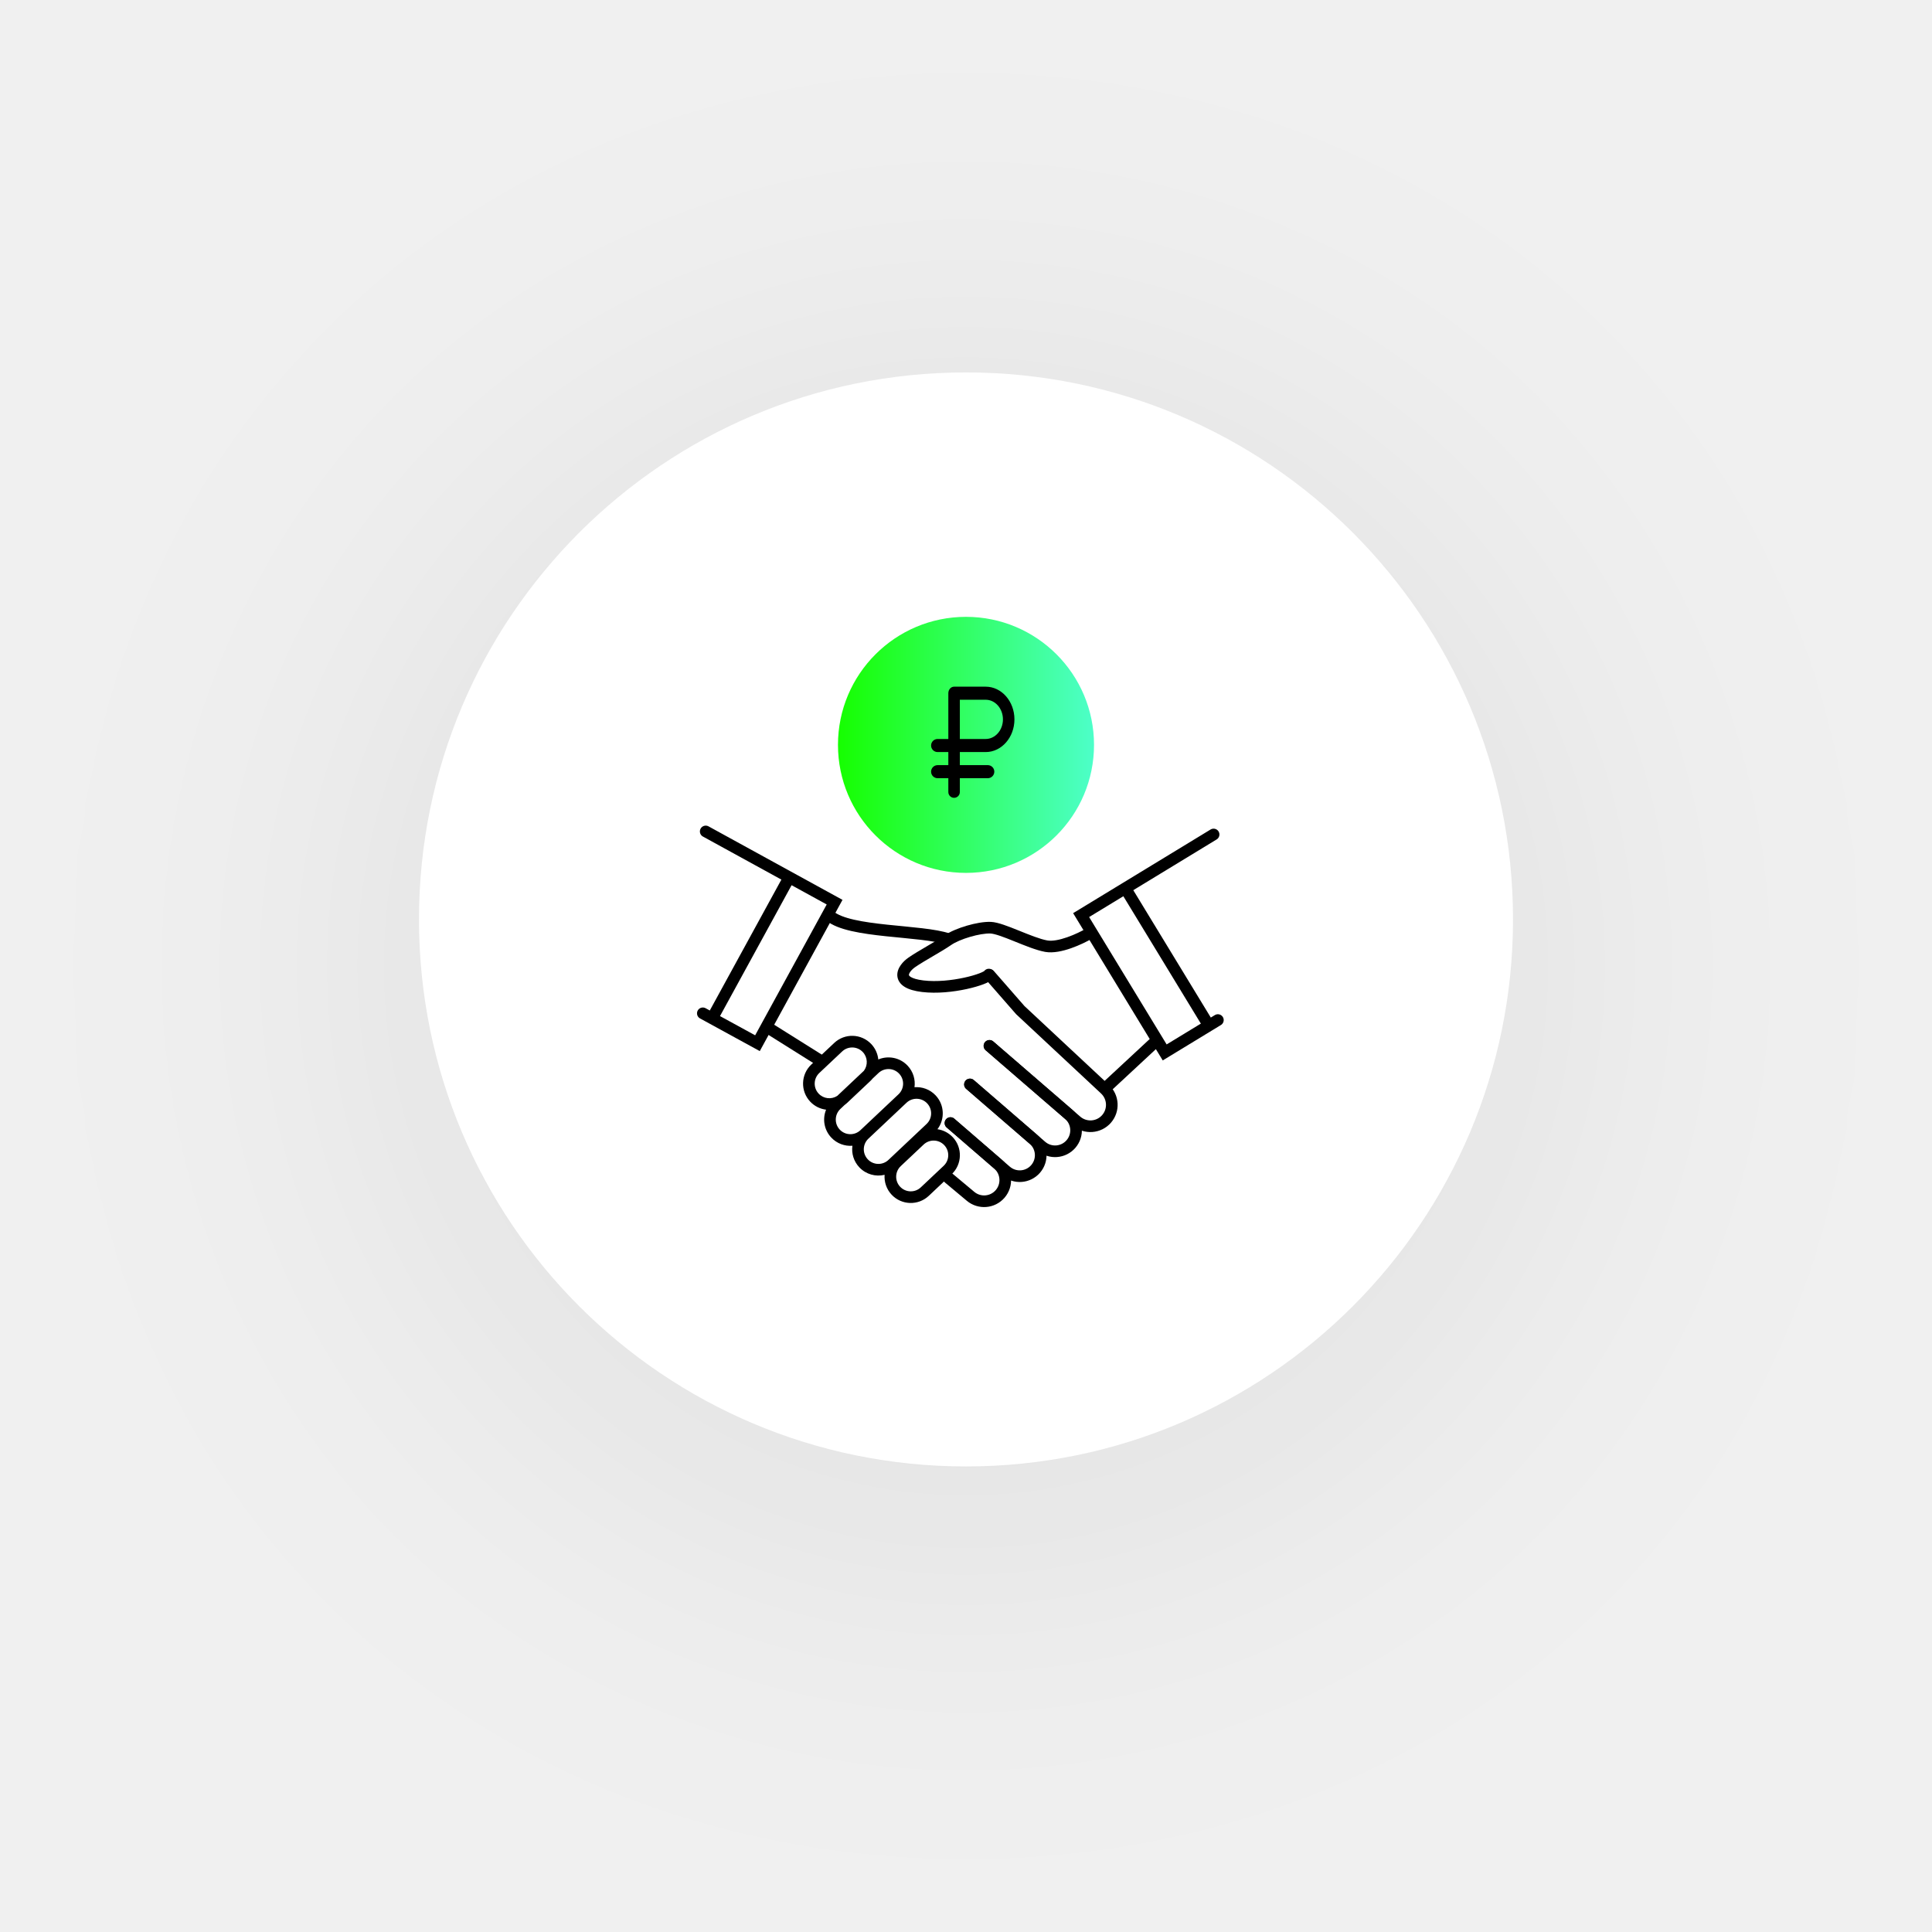
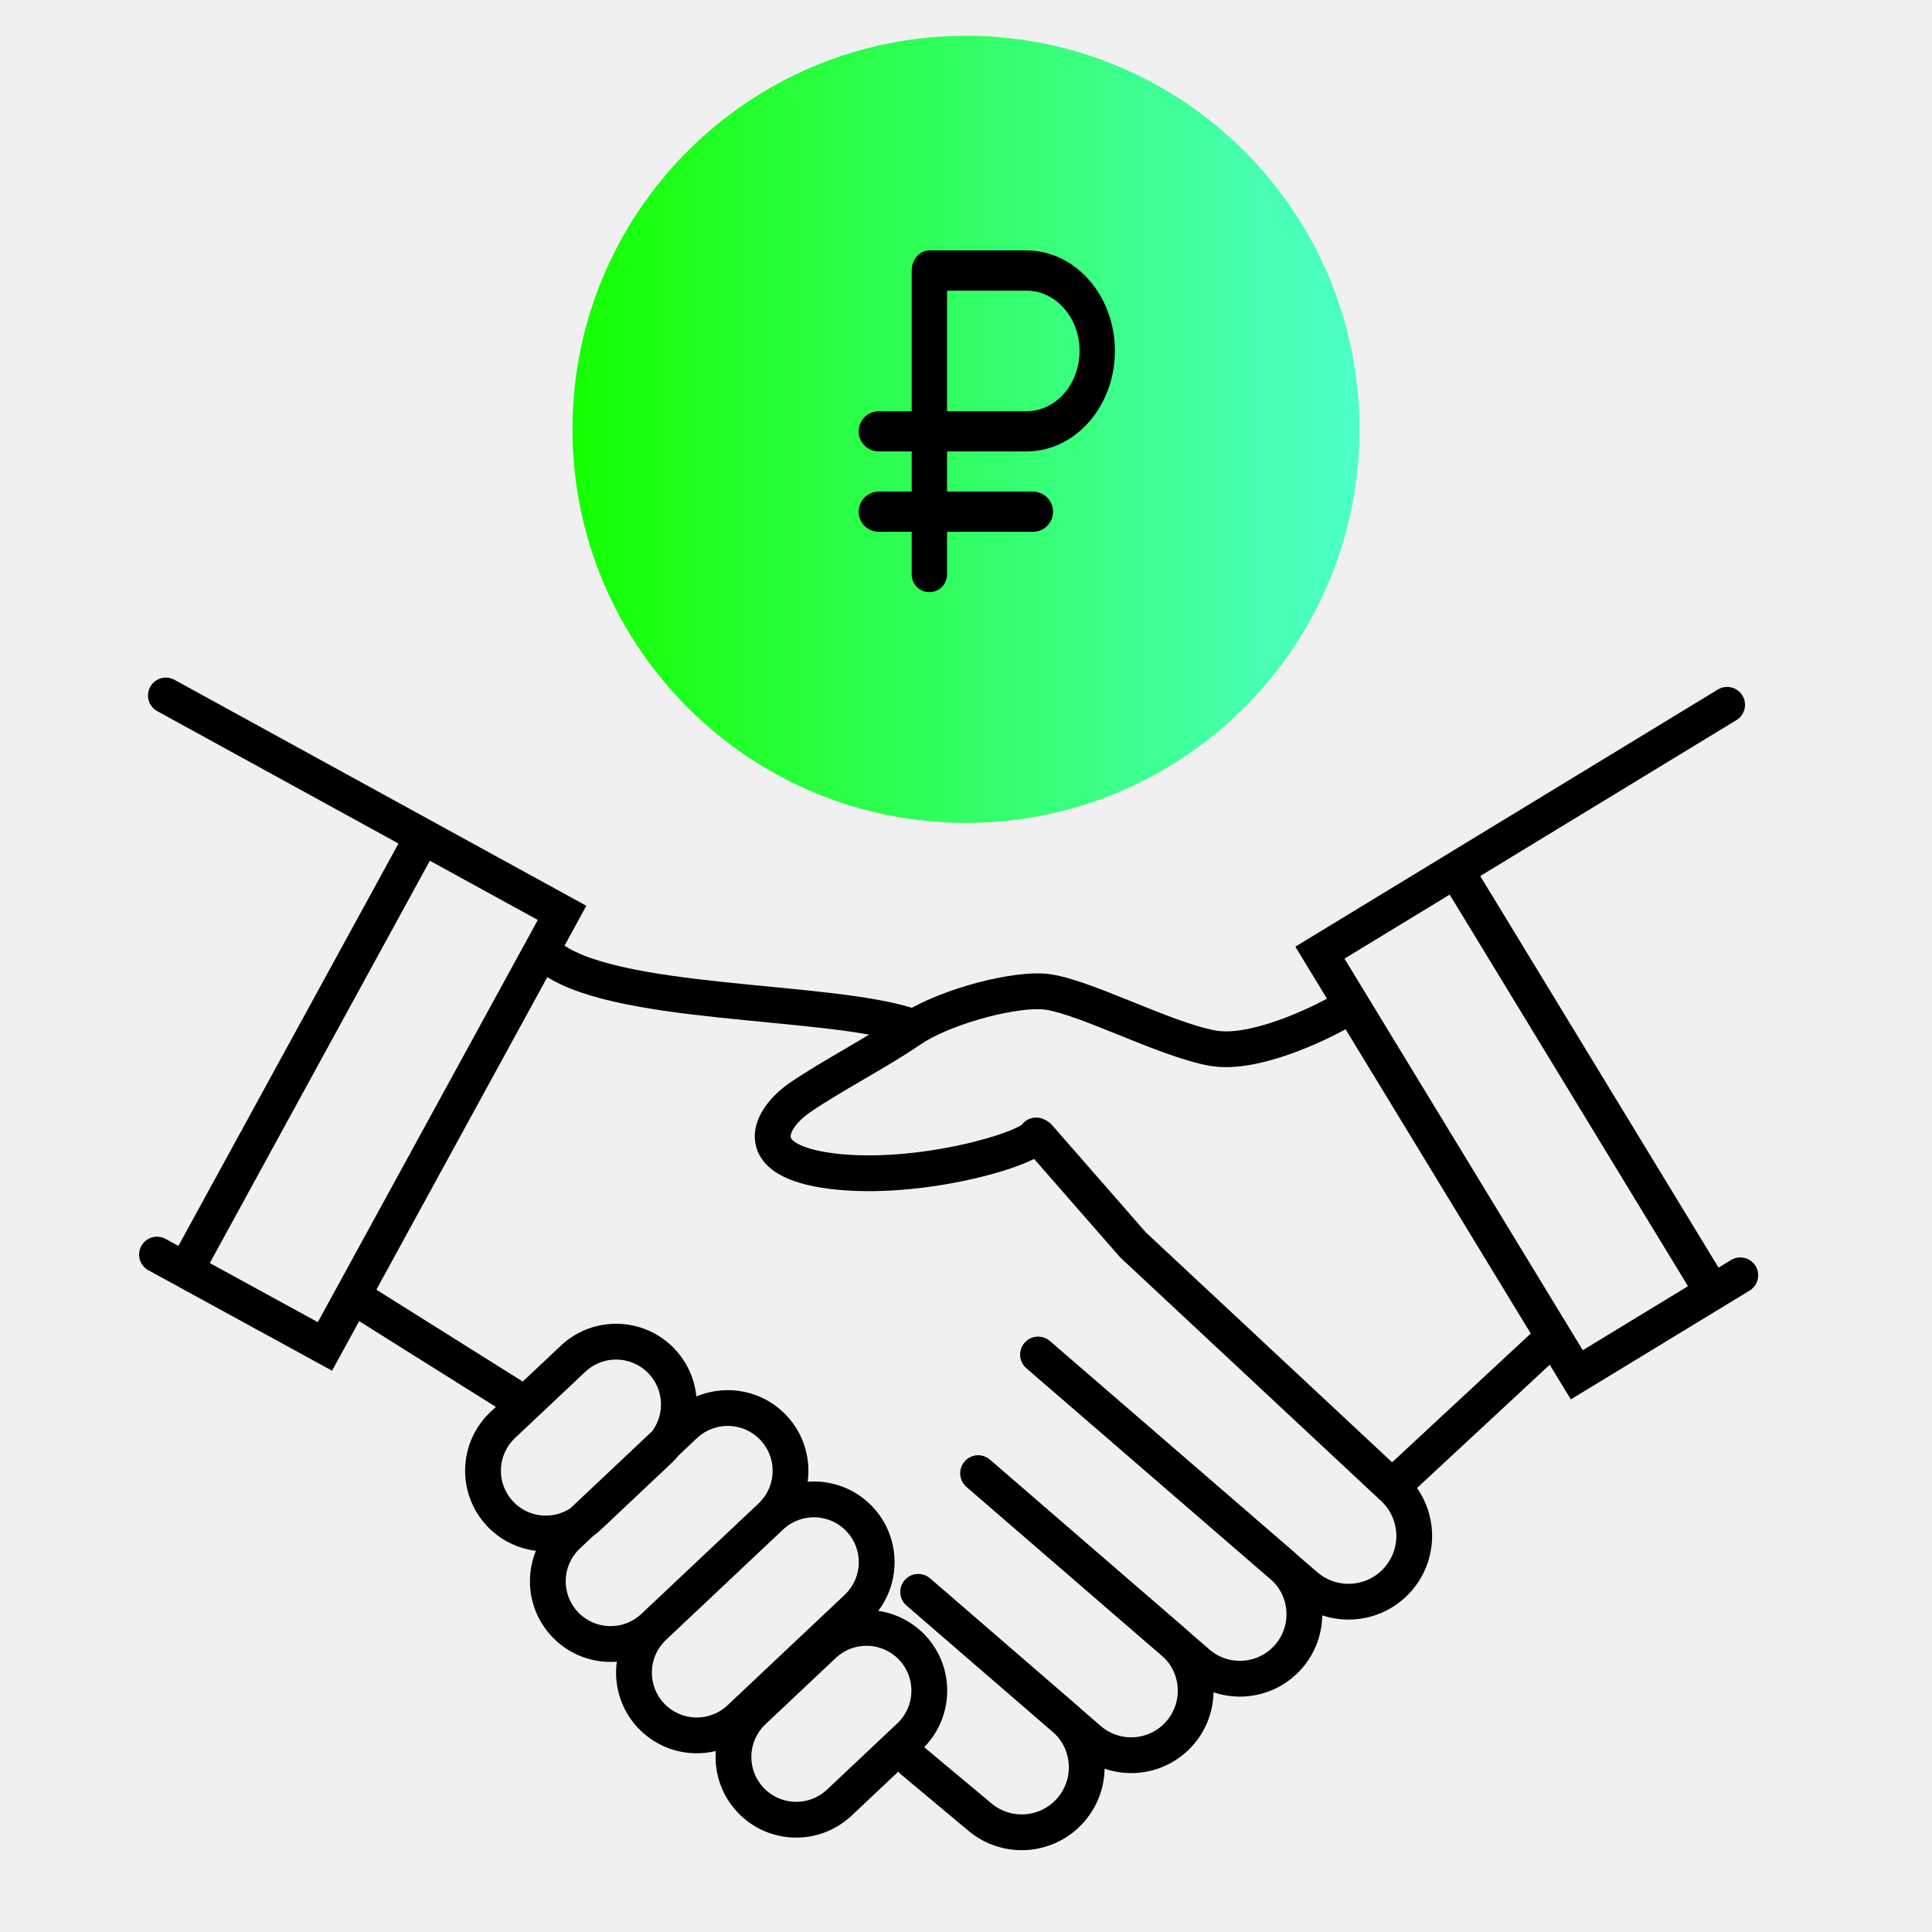
- <svg xmlns="http://www.w3.org/2000/svg" width="166" height="166" viewBox="0 0 166 166" fill="none">
-   <g filter="url(#filter0_d_4684_884)">
-     <rect x="36" y="32" width="94" height="94" rx="47" fill="white" />
-     <path d="M60.636 71.439L71.71 77.515L65.082 89.633L60.388 87.066" stroke="black" stroke-linecap="round" />
-     <path d="M67.813 75.384L61.185 87.502" stroke="black" />
-     <path d="M104.274 71.7L92.892 78.627L100.072 90.426L104.642 87.645" stroke="black" stroke-linecap="round" />
-     <path d="M103.867 88.118L96.687 76.319" stroke="black" />
-     <path d="M85.016 89.862L92.49 96.321C93.257 96.984 94.418 96.9 95.081 96.132V96.132C95.726 95.385 95.666 94.262 94.945 93.588L87.667 86.793L85.024 83.769" stroke="black" stroke-linecap="round" stroke-linejoin="round" />
-     <path d="M81.484 80.694C79.192 79.896 72.99 80.164 71.289 78.686" stroke="black" stroke-linecap="round" stroke-linejoin="round" />
-     <path d="M85.016 89.862L91.834 95.754C92.587 96.405 92.67 97.543 92.019 98.296V98.296C91.368 99.05 90.23 99.133 89.477 98.482L83.341 93.178" stroke="black" stroke-linecap="round" />
-     <path d="M83.341 93.179L88.796 97.893C89.549 98.544 89.632 99.682 88.981 100.435V100.435C88.33 101.188 87.192 101.271 86.439 100.62L81.666 96.495" stroke="black" stroke-linecap="round" />
-     <path d="M81.665 96.495L85.745 100.021C86.505 100.677 86.588 101.825 85.932 102.584V102.584C85.284 103.335 84.153 103.426 83.392 102.79L81.5 101.209" stroke="black" stroke-linecap="round" />
-     <path d="M99.268 89.506L95.092 93.385" stroke="black" />
-     <path d="M70.846 91.353L66.018 88.323" stroke="black" />
-     <path d="M89.892 81.296L89.803 81.788L89.892 81.296ZM85.401 83.976C85.534 83.733 85.445 83.43 85.202 83.297C84.96 83.165 84.656 83.254 84.524 83.496L85.401 83.976ZM93.309 79.79C92.955 79.997 92.347 80.302 91.699 80.528C91.032 80.762 90.408 80.881 89.981 80.804L89.803 81.788C90.499 81.913 91.331 81.716 92.029 81.472C92.746 81.222 93.413 80.888 93.814 80.653L93.309 79.79ZM89.981 80.804C89.343 80.688 88.458 80.327 87.54 79.957C87.095 79.778 86.647 79.599 86.246 79.463C85.856 79.331 85.459 79.221 85.129 79.209L85.093 80.208C85.266 80.214 85.544 80.281 85.925 80.41C86.295 80.535 86.717 80.704 87.166 80.885C88.037 81.236 89.039 81.65 89.803 81.788L89.981 80.804ZM85.129 79.209C84.548 79.187 83.779 79.328 83.069 79.536C82.358 79.744 81.634 80.041 81.157 80.372L81.727 81.194C82.077 80.951 82.684 80.691 83.35 80.496C84.015 80.301 84.667 80.192 85.093 80.208L85.129 79.209ZM81.157 80.372C80.762 80.646 80.214 80.967 79.641 81.303C79.081 81.631 78.495 81.974 78.062 82.274L78.632 83.096C79.026 82.822 79.574 82.501 80.147 82.165C80.708 81.837 81.293 81.494 81.727 81.194L81.157 80.372ZM78.062 82.274C77.818 82.444 77.577 82.664 77.397 82.918C77.222 83.165 77.069 83.494 77.101 83.861C77.136 84.257 77.374 84.578 77.741 84.801C78.093 85.015 78.585 85.156 79.219 85.233L79.339 84.24C78.77 84.171 78.439 84.055 78.26 83.947C78.098 83.848 78.098 83.781 78.097 83.773C78.094 83.736 78.108 83.643 78.212 83.497C78.311 83.357 78.462 83.214 78.632 83.096L78.062 82.274ZM79.219 85.233C80.499 85.387 81.925 85.226 83.049 84.982C83.614 84.859 84.117 84.713 84.5 84.567C84.69 84.494 84.862 84.418 85.001 84.339C85.071 84.3 85.141 84.255 85.204 84.204C85.261 84.157 85.343 84.082 85.401 83.976L84.524 83.496C84.555 83.438 84.587 83.417 84.575 83.427C84.568 83.432 84.548 83.447 84.508 83.469C84.43 83.514 84.308 83.57 84.144 83.632C83.818 83.757 83.365 83.89 82.837 84.004C81.776 84.234 80.469 84.376 79.339 84.24L79.219 85.233Z" fill="black" />
-     <circle cx="83" cy="64" r="11" fill="url(#paint0_linear_4684_884)" />
-     <path d="M81.482 68.056C81.482 68.329 81.703 68.55 81.976 68.55C82.249 68.55 82.47 68.329 82.47 68.056V66.865H84.872C85.182 66.865 85.433 66.613 85.433 66.303C85.433 65.993 85.182 65.741 84.872 65.741H82.47V64.618H84.693C86.054 64.618 87.162 63.358 87.162 61.809C87.162 60.26 86.054 59 84.693 59H81.976C81.845 59 81.719 59.059 81.626 59.164C81.534 59.27 81.482 59.413 81.482 59.562V63.494H80.562C80.251 63.494 80 63.745 80 64.056C80 64.366 80.251 64.618 80.562 64.618H81.482V65.741H80.562C80.251 65.741 80 65.993 80 66.303C80 66.613 80.251 66.865 80.562 66.865H81.482V68.056ZM82.47 60.123H84.693C85.51 60.123 86.174 60.88 86.174 61.809C86.174 62.738 85.51 63.494 84.693 63.494H82.47V60.123Z" fill="black" />
-     <path fill-rule="evenodd" clip-rule="evenodd" d="M71.941 94.158L74.228 92.002C74.584 91.523 74.556 90.844 74.133 90.394C73.657 89.89 72.863 89.866 72.359 90.342L70.394 92.194C69.89 92.669 69.866 93.463 70.342 93.968C70.765 94.417 71.442 94.485 71.941 94.158ZM70.978 95.345C70.475 95.283 69.989 95.052 69.614 94.654C68.76 93.748 68.802 92.32 69.708 91.466L71.673 89.614C72.579 88.76 74.006 88.802 74.861 89.708C75.216 90.085 75.416 90.553 75.464 91.031C76.307 90.676 77.317 90.858 77.982 91.563C78.468 92.079 78.664 92.763 78.575 93.415C79.231 93.365 79.903 93.6 80.39 94.116C81.156 94.93 81.201 96.162 80.547 97.024C81.033 97.095 81.498 97.324 81.861 97.708C82.715 98.615 82.673 100.042 81.766 100.896L79.802 102.748C78.895 103.602 77.468 103.56 76.614 102.654C76.163 102.175 75.962 101.55 76.006 100.942C75.245 101.126 74.409 100.907 73.833 100.297C73.347 99.781 73.151 99.096 73.24 98.445C72.584 98.495 71.912 98.259 71.426 97.743C70.8 97.08 70.655 96.138 70.978 95.345ZM77.216 94.009C77.211 94.014 77.207 94.018 77.202 94.022L73.927 97.109C73.923 97.113 73.918 97.118 73.913 97.122C73.408 97.584 72.624 97.557 72.153 97.057C71.678 96.553 71.701 95.758 72.206 95.283L72.571 94.938C72.651 94.881 72.728 94.817 72.802 94.748L74.766 92.896C74.84 92.827 74.908 92.754 74.97 92.677L75.48 92.196C75.985 91.721 76.779 91.744 77.254 92.249C77.725 92.748 77.707 93.532 77.216 94.009ZM74.599 97.85C74.109 98.327 74.09 99.111 74.561 99.611C75.036 100.115 75.831 100.139 76.335 99.663L79.61 96.576C80.114 96.101 80.137 95.307 79.662 94.802C79.191 94.303 78.407 94.275 77.902 94.737C77.897 94.742 77.892 94.746 77.888 94.75L74.613 97.837C74.609 97.841 74.604 97.846 74.599 97.85ZM79.116 102.02L81.081 100.168C81.585 99.693 81.608 98.898 81.133 98.394C80.657 97.89 79.863 97.866 79.359 98.342L77.394 100.194C76.89 100.669 76.866 101.463 77.342 101.968C77.817 102.472 78.612 102.496 79.116 102.02Z" fill="black" />
-   </g>
+ <svg xmlns="http://www.w3.org/2000/svg" width="54" height="54" viewBox="0 0 54 54" fill="none">
+   <path d="M4.636 19.439L15.71 25.515L9.082 37.633L4.388 35.066" stroke="black" stroke-linecap="round" />
+   <path d="M11.813 23.384L5.185 35.502" stroke="black" />
+   <path d="M48.274 19.7L36.892 26.627L44.072 38.426L48.642 35.645" stroke="black" stroke-linecap="round" />
+   <path d="M47.867 36.118L40.687 24.319" stroke="black" />
+   <path d="M29.016 37.862L36.49 44.321C37.257 44.984 38.417 44.9 39.081 44.132V44.132C39.726 43.385 39.666 42.262 38.945 41.588L31.667 34.794L29.024 31.77" stroke="black" stroke-linecap="round" stroke-linejoin="round" />
+   <path d="M25.484 28.694C23.192 27.896 16.99 28.164 15.289 26.686" stroke="black" stroke-linecap="round" stroke-linejoin="round" />
+   <path d="M29.016 37.862L35.834 43.754C36.587 44.405 36.67 45.543 36.019 46.297V46.297C35.368 47.05 34.23 47.133 33.477 46.482L27.34 41.178" stroke="black" stroke-linecap="round" />
+   <path d="M27.341 41.179L32.796 45.893C33.549 46.544 33.632 47.682 32.981 48.435V48.435C32.33 49.188 31.192 49.271 30.439 48.62L25.666 44.495" stroke="black" stroke-linecap="round" />
+   <path d="M25.666 44.495L29.745 48.021C30.505 48.677 30.588 49.825 29.932 50.584V50.584C29.284 51.335 28.153 51.426 27.392 50.79L25.5 49.209" stroke="black" stroke-linecap="round" />
+   <path d="M43.268 37.506L39.092 41.385" stroke="black" />
+   <path d="M14.846 39.353L10.018 36.323" stroke="black" />
+   <path d="M33.892 29.296L33.803 29.788L33.892 29.296ZM29.401 31.976C29.534 31.733 29.445 31.43 29.202 31.297C28.96 31.165 28.656 31.253 28.524 31.496L29.401 31.976ZM37.309 27.79C36.955 27.997 36.347 28.302 35.699 28.528C35.032 28.762 34.408 28.881 33.981 28.804L33.803 29.788C34.499 29.913 35.331 29.716 36.029 29.472C36.746 29.221 37.413 28.888 37.814 28.652L37.309 27.79ZM33.981 28.804C33.343 28.688 32.458 28.327 31.54 27.957C31.095 27.778 30.648 27.599 30.246 27.463C29.856 27.331 29.459 27.221 29.129 27.209L29.093 28.208C29.266 28.214 29.544 28.281 29.925 28.41C30.295 28.535 30.717 28.704 31.166 28.885C32.037 29.236 33.039 29.65 33.803 29.788L33.981 28.804ZM29.129 27.209C28.548 27.187 27.779 27.328 27.069 27.536C26.358 27.744 25.634 28.041 25.157 28.372L25.727 29.194C26.077 28.951 26.684 28.691 27.35 28.496C28.015 28.301 28.667 28.192 29.093 28.208L29.129 27.209ZM25.157 28.372C24.762 28.646 24.214 28.967 23.642 29.303C23.081 29.631 22.495 29.974 22.062 30.274L22.632 31.096C23.026 30.822 23.574 30.501 24.147 30.166C24.708 29.837 25.294 29.494 25.727 29.194L25.157 28.372ZM22.062 30.274C21.818 30.444 21.577 30.664 21.397 30.918C21.221 31.165 21.069 31.494 21.101 31.861C21.136 32.257 21.374 32.578 21.741 32.801C22.093 33.015 22.584 33.156 23.22 33.233L23.339 32.24C22.77 32.171 22.439 32.055 22.261 31.947C22.098 31.848 22.098 31.782 22.097 31.773C22.094 31.736 22.108 31.643 22.212 31.497C22.311 31.357 22.462 31.214 22.632 31.096L22.062 30.274ZM23.22 33.233C24.498 33.387 25.925 33.226 27.049 32.982C27.614 32.859 28.117 32.713 28.5 32.567C28.69 32.494 28.862 32.418 29.001 32.339C29.071 32.3 29.141 32.255 29.204 32.204C29.261 32.157 29.343 32.083 29.401 31.976L28.524 31.496C28.555 31.438 28.587 31.417 28.575 31.427C28.568 31.432 28.548 31.447 28.509 31.469C28.43 31.514 28.308 31.57 28.144 31.632C27.818 31.756 27.365 31.89 26.837 32.004C25.776 32.234 24.469 32.376 23.339 32.24L23.22 33.233Z" fill="black" />
+   <circle cx="27" cy="12" r="11" fill="url(#paint0_linear_4684_885)" />
+   <path d="M25.482 16.056C25.482 16.329 25.703 16.55 25.976 16.55C26.249 16.55 26.47 16.329 26.47 16.056V14.864H28.872C29.182 14.864 29.433 14.613 29.433 14.303C29.433 13.992 29.182 13.741 28.872 13.741H26.47V12.617H28.693C30.054 12.617 31.162 11.357 31.162 9.809C31.162 8.26 30.054 7 28.693 7H25.976C25.845 7 25.719 7.059 25.627 7.165C25.534 7.27 25.482 7.413 25.482 7.562V11.494H24.562C24.252 11.494 24 11.745 24 12.056C24 12.366 24.252 12.617 24.562 12.617H25.482V13.741H24.562C24.252 13.741 24 13.992 24 14.303C24 14.613 24.252 14.864 24.562 14.864H25.482V16.056ZM26.47 8.124H28.693C29.51 8.124 30.174 8.88 30.174 9.809C30.174 10.738 29.51 11.494 28.693 11.494H26.47V8.124Z" fill="black" />
+   <path fill-rule="evenodd" clip-rule="evenodd" d="M15.941 42.158L18.229 40.002C18.584 39.523 18.556 38.843 18.133 38.394C17.657 37.89 16.863 37.866 16.359 38.342L14.394 40.194C13.89 40.669 13.866 41.464 14.342 41.968C14.765 42.417 15.442 42.485 15.941 42.158ZM14.978 43.345C14.475 43.283 13.989 43.052 13.614 42.654C12.76 41.748 12.802 40.32 13.708 39.466L15.673 37.614C16.579 36.76 18.006 36.802 18.861 37.708C19.216 38.085 19.416 38.553 19.464 39.032C20.307 38.676 21.317 38.858 21.982 39.563C22.468 40.079 22.664 40.763 22.575 41.415C23.231 41.365 23.903 41.6 24.39 42.116C25.156 42.93 25.201 44.162 24.547 45.024C25.033 45.095 25.498 45.324 25.861 45.708C26.715 46.614 26.673 48.042 25.767 48.896L23.802 50.748C22.895 51.602 21.468 51.56 20.614 50.654C20.163 50.175 19.962 49.55 20.006 48.942C19.245 49.126 18.409 48.907 17.833 48.297C17.347 47.781 17.151 47.096 17.24 46.445C16.584 46.495 15.912 46.259 15.426 45.743C14.8 45.08 14.655 44.138 14.978 43.345ZM21.216 42.009C21.211 42.014 21.207 42.018 21.202 42.022L17.927 45.109C17.923 45.113 17.918 45.118 17.913 45.122C17.408 45.584 16.624 45.557 16.153 45.057C15.678 44.553 15.701 43.758 16.206 43.283L16.571 42.938C16.651 42.881 16.728 42.817 16.802 42.748L18.767 40.896C18.84 40.827 18.908 40.754 18.97 40.677L19.48 40.196C19.985 39.721 20.779 39.744 21.254 40.249C21.725 40.748 21.707 41.532 21.216 42.009ZM18.599 45.85C18.109 46.327 18.09 47.111 18.561 47.611C19.036 48.115 19.831 48.139 20.335 47.663L23.61 44.576C24.114 44.101 24.137 43.307 23.662 42.802C23.191 42.303 22.407 42.275 21.902 42.737C21.897 42.742 21.892 42.746 21.888 42.75L18.613 45.837C18.609 45.841 18.604 45.846 18.599 45.85ZM23.116 50.02L25.081 48.168C25.585 47.693 25.608 46.898 25.133 46.394C24.657 45.89 23.863 45.866 23.359 46.342L21.394 48.194C20.89 48.669 20.866 49.464 21.342 49.968C21.817 50.472 22.611 50.496 23.116 50.02Z" fill="black" />
  <defs>
-     <filter id="filter0_d_4684_884" x="0" y="0" width="166" height="166" filterUnits="userSpaceOnUse" color-interpolation-filters="sRGB">
-       <feFlood flood-opacity="0" result="BackgroundImageFix" />
-       <feColorMatrix in="SourceAlpha" type="matrix" values="0 0 0 0 0 0 0 0 0 0 0 0 0 0 0 0 0 0 127 0" result="hardAlpha" />
-       <feOffset dy="4" />
-       <feGaussianBlur stdDeviation="18" />
-       <feColorMatrix type="matrix" values="0 0 0 0 0 0 0 0 0 0 0 0 0 0 0 0 0 0 0.08 0" />
-       <feBlend mode="normal" in2="BackgroundImageFix" result="effect1_dropShadow_4684_884" />
-       <feBlend mode="normal" in="SourceGraphic" in2="effect1_dropShadow_4684_884" result="shape" />
-     </filter>
-     <linearGradient id="paint0_linear_4684_884" x1="72" y1="64" x2="93.98" y2="64" gradientUnits="userSpaceOnUse">
+     <linearGradient id="paint0_linear_4684_885" x1="16" y1="12" x2="37.98" y2="12" gradientUnits="userSpaceOnUse">
      <stop stop-color="#16FF00" />
      <stop offset="1" stop-color="#4DFFC9" />
      <stop offset="1" stop-color="#4DFFC9" />
    </linearGradient>
  </defs>
</svg>
